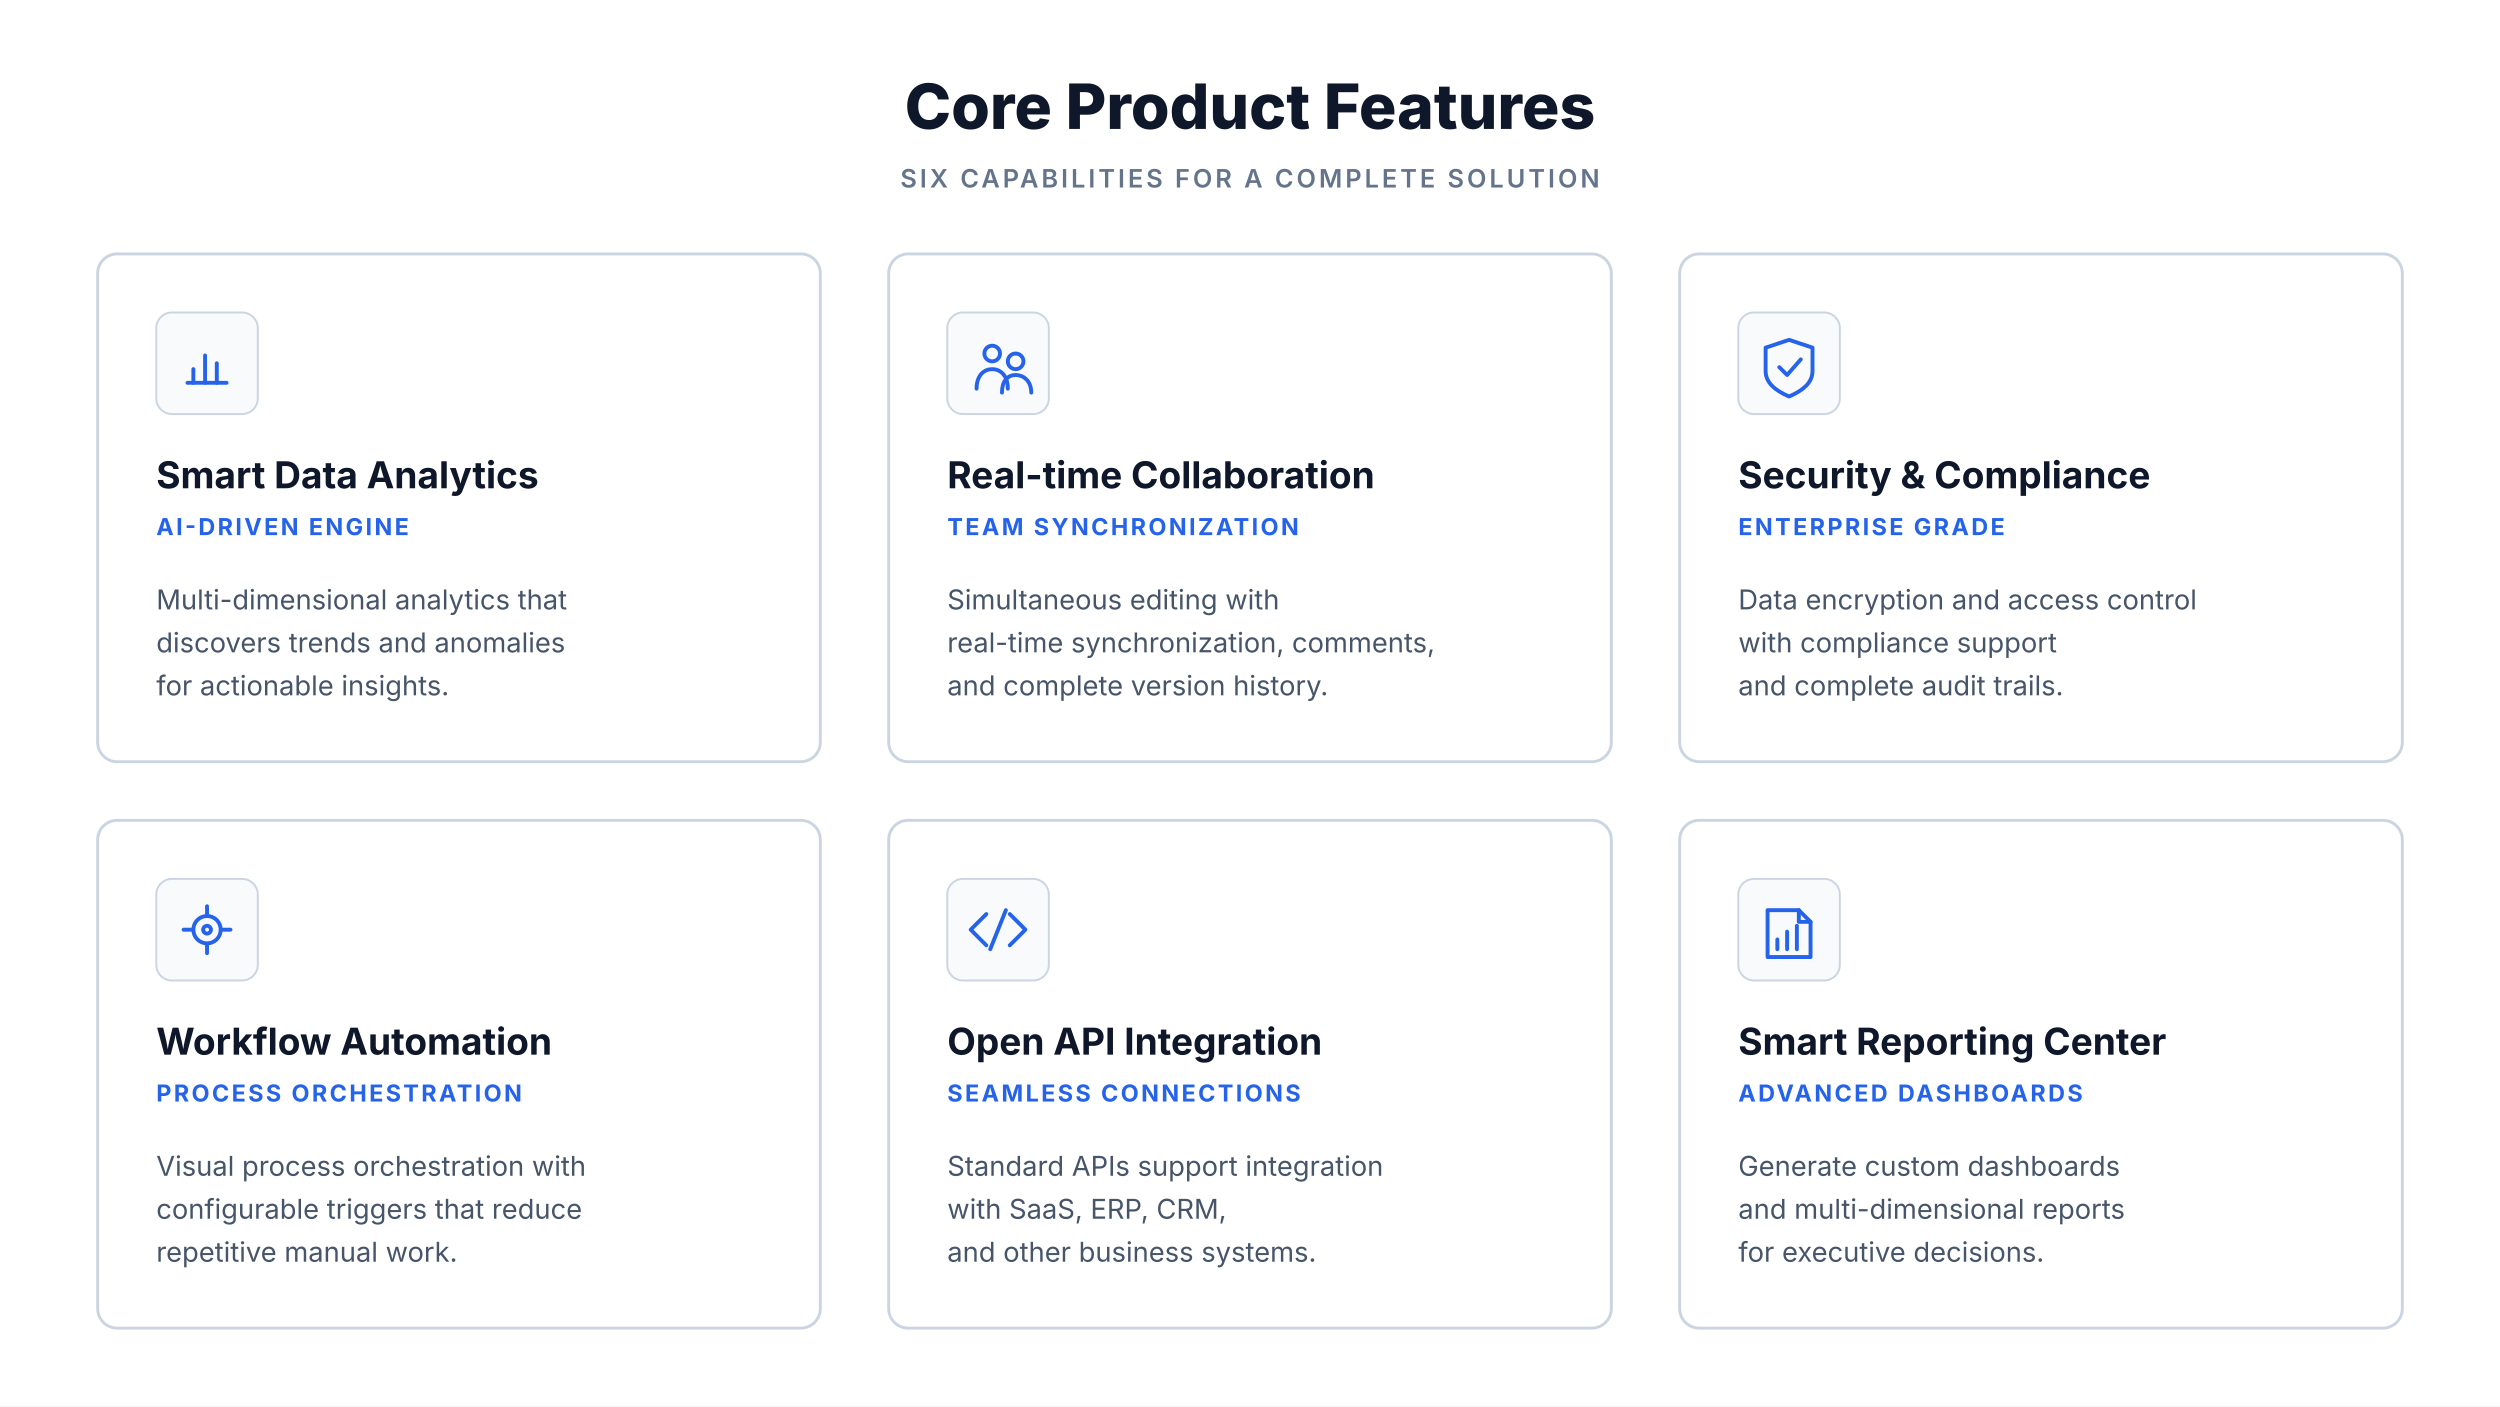
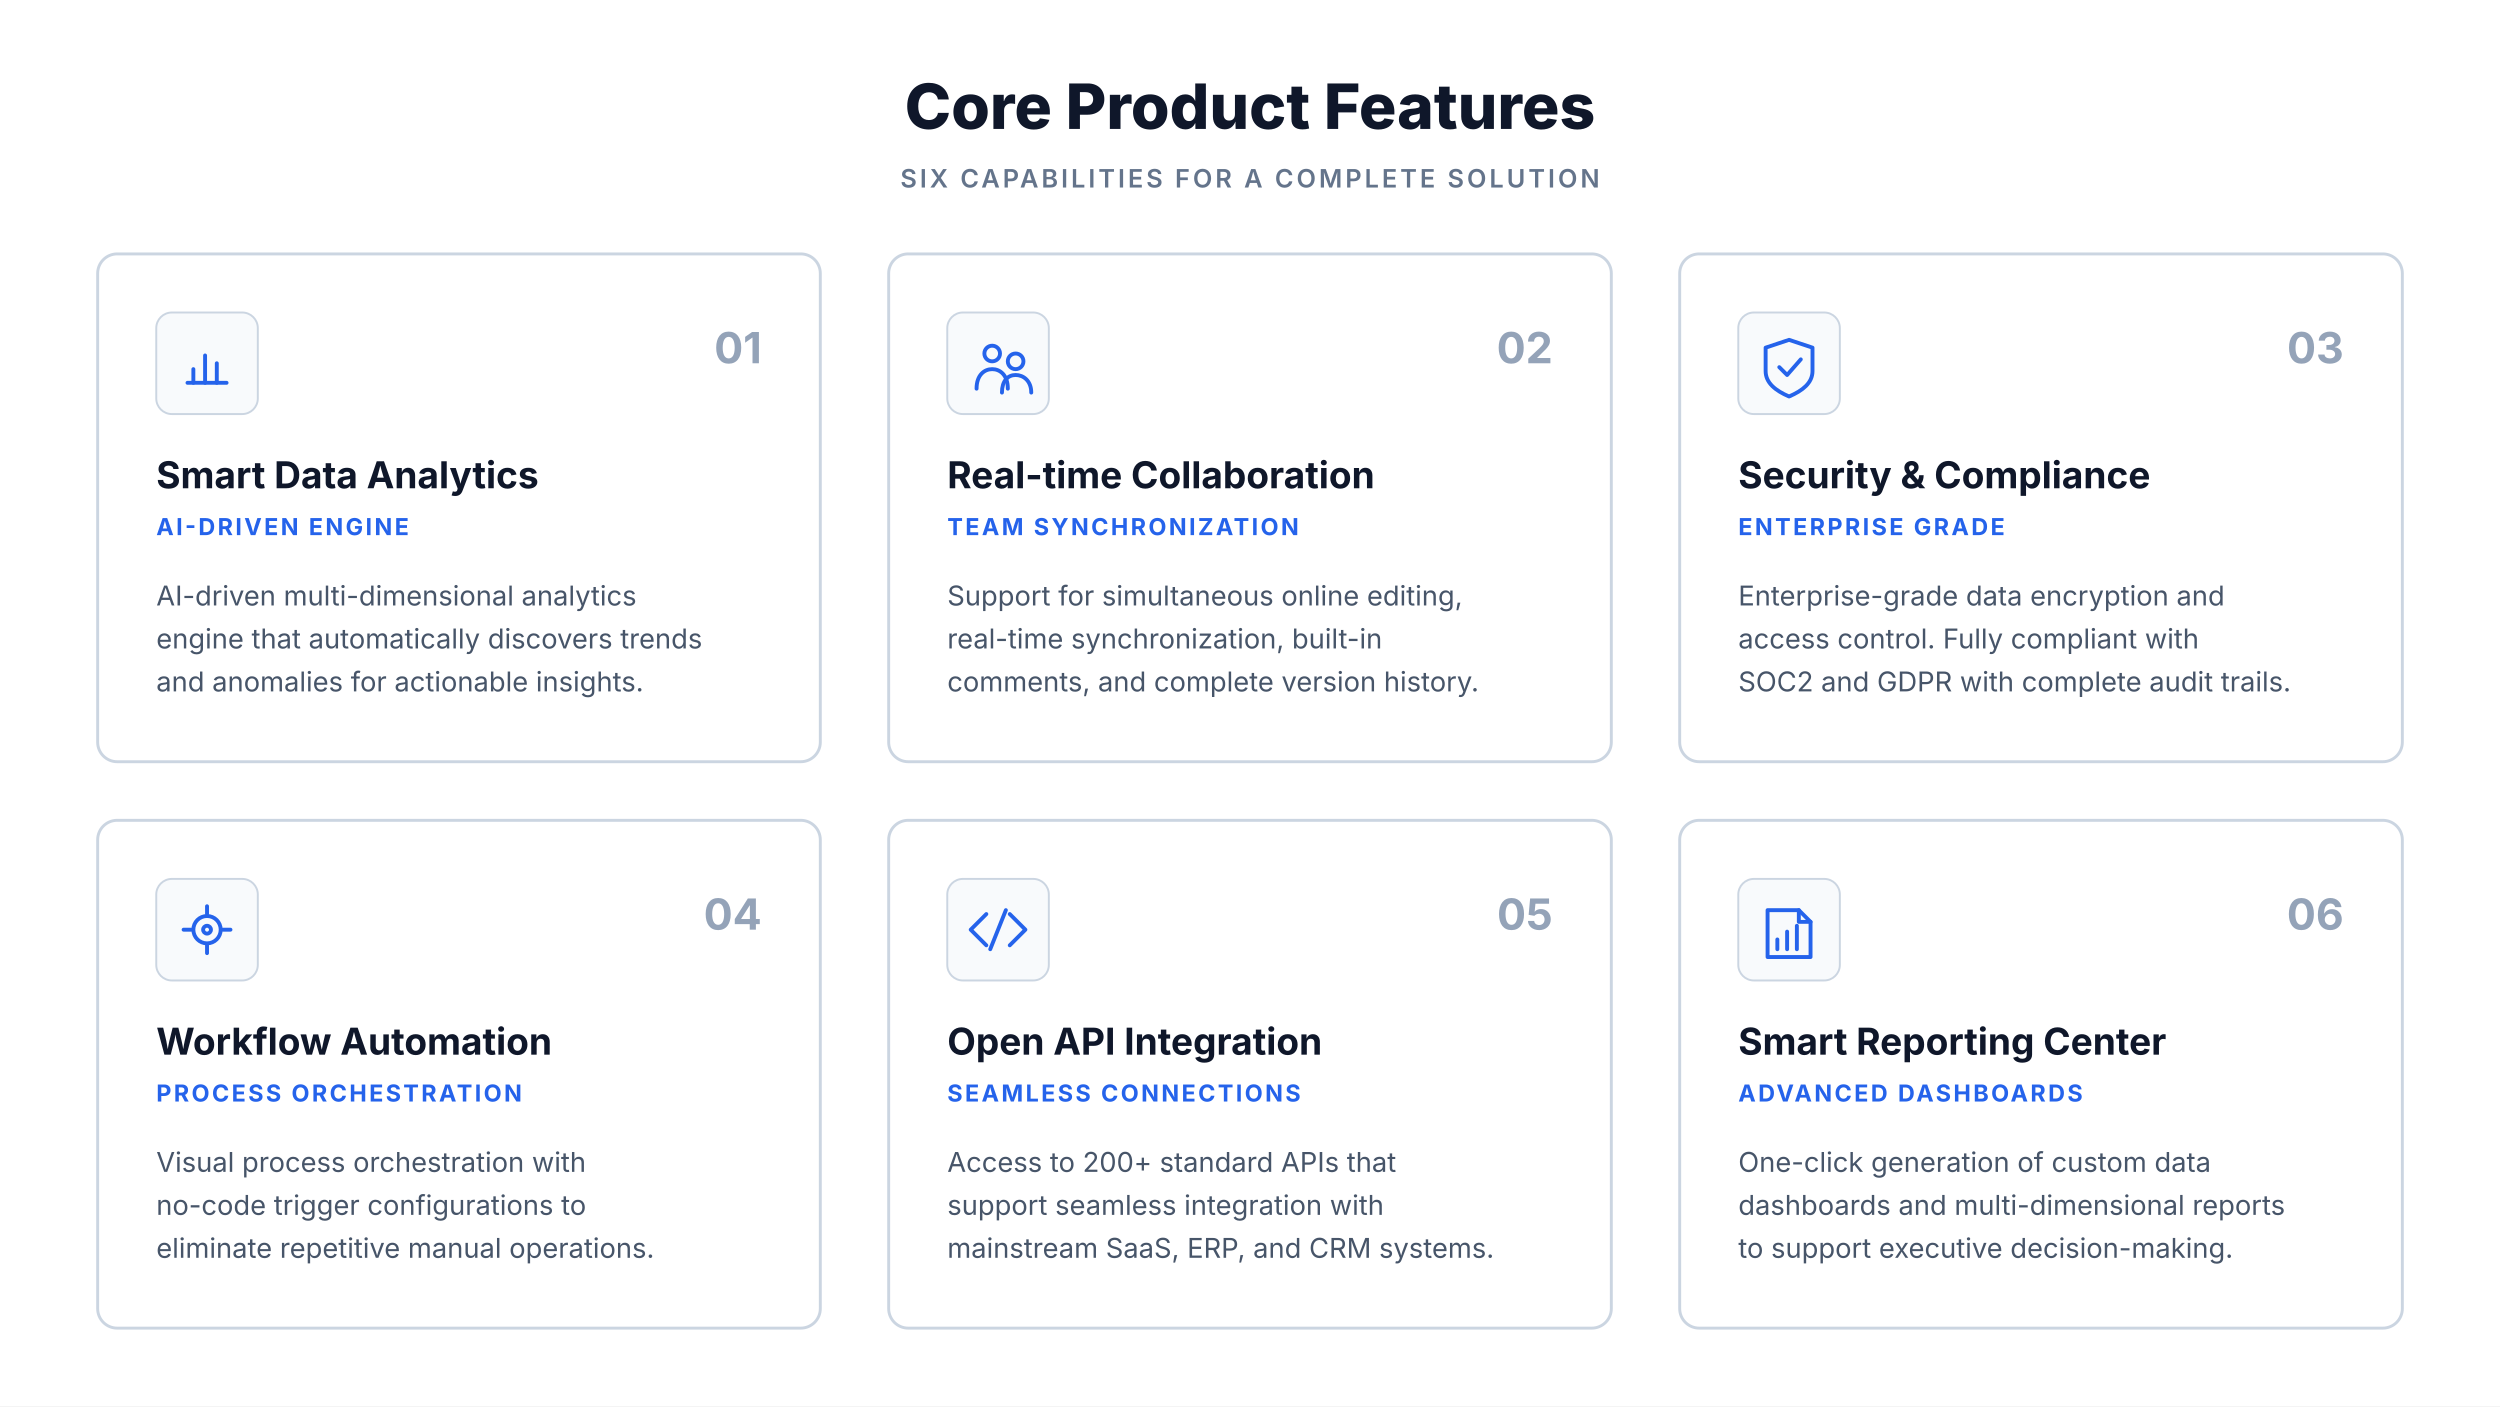
<svg xmlns="http://www.w3.org/2000/svg" viewBox="0 0 1280 720" width="1280" height="720" font-family="-apple-system, BlinkMacSystemFont, 'Segoe UI', 'PingFang SC', 'Microsoft YaHei', sans-serif">
  <rect width="1280" height="720" fill="#FFFFFF" />
  <g id="header" data-pptx-bounds="60 38 1160 72">
    <text x="640" y="66" text-anchor="middle" font-size="32" font-weight="800" fill="#0F172A">Core Product Features</text>
    <text x="640" y="96" text-anchor="middle" font-size="13" font-weight="600" fill="#64748B" letter-spacing="1.5">SIX CAPABILITIES FOR A COMPLETE SOLUTION</text>
  </g>
  <g id="feature-card-1" data-pptx-bounds="50 130 370 260">
    <rect x="50" y="130" width="370" height="260" rx="10" fill="#FFFFFF" stroke="#CBD5E1" stroke-width="1.5" />
    <rect x="80" y="160" width="52" height="52" rx="8" fill="#F8FAFC" stroke="#CBD5E1" />
+     <text x="390" y="186" text-anchor="end" font-size="22" font-weight="700" fill="#94A3B8">01</text>
    <g id="icon-1" transform="translate(106 186)" fill="none" stroke="#2563EB" stroke-width="2" stroke-linecap="round">
      <line x1="-10" y1="10" x2="10" y2="10" />
      <line x1="-7" y1="10" x2="-7" y2="3" />
      <line x1="-1" y1="10" x2="-1" y2="-4" />
      <line x1="5" y1="10" x2="5" y2="0" />
    </g>
    <text x="80" y="250" font-size="19" font-weight="700" fill="#0F172A">Smart Data Analytics</text>
    <text x="80" y="274" font-size="12" font-weight="700" fill="#2563EB" letter-spacing="1.2">AI-DRIVEN ENGINE</text>
-     <text x="80" y="312" font-size="14" fill="#475569">Multi-dimensional analytics that</text>
-     <text x="80" y="334" font-size="14" fill="#475569">discovers trends and anomalies</text>
-     <text x="80" y="356" font-size="14" fill="#475569">for actionable insights.</text>
+     <text x="80" y="310" font-size="14" fill="#475569">
+       <tspan x="80" dy="0">AI-driven multi-dimensional analytics</tspan>
+       <tspan x="80" dy="22">engine that automatically discovers trends</tspan>
+       <tspan x="80" dy="22">and anomalies for actionable insights.</tspan>
+     </text>
  </g>
  <g id="feature-card-2" data-pptx-bounds="455 130 370 260">
    <rect x="455" y="130" width="370" height="260" rx="10" fill="#FFFFFF" stroke="#CBD5E1" stroke-width="1.5" />
    <rect x="485" y="160" width="52" height="52" rx="8" fill="#F8FAFC" stroke="#CBD5E1" />
+     <text x="795" y="186" text-anchor="end" font-size="22" font-weight="700" fill="#94A3B8">02</text>
    <g id="icon-2" fill="none" stroke="#2563EB" stroke-width="2" stroke-linecap="round">
      <circle cx="508" cy="181" r="4" />
      <path d="M 500 199 C 500 192 504 189 508 189 C 512 189 516 192 516 199" />
      <circle cx="520" cy="185" r="4" />
      <path d="M 513 201 C 513 195 516 192 520 192 C 524 192 528 195 528 201" />
    </g>
    <text x="485" y="250" font-size="19" font-weight="700" fill="#0F172A">Real-time Collaboration</text>
    <text x="485" y="274" font-size="12" font-weight="700" fill="#2563EB" letter-spacing="1.2">TEAM SYNCHRONIZATION</text>
-     <text x="485" y="312" font-size="14" fill="#475569">Simultaneous editing with</text>
-     <text x="485" y="334" font-size="14" fill="#475569">real-time synchronization, comments,</text>
-     <text x="485" y="356" font-size="14" fill="#475569">and complete version history.</text>
+     <text x="485" y="310" font-size="14" fill="#475569">
+       <tspan x="485" dy="0">Support for simultaneous online editing,</tspan>
+       <tspan x="485" dy="22">real-time synchronization, built-in</tspan>
+       <tspan x="485" dy="22">comments, and complete version history.</tspan>
+     </text>
  </g>
  <g id="feature-card-3" data-pptx-bounds="860 130 370 260">
    <rect x="860" y="130" width="370" height="260" rx="10" fill="#FFFFFF" stroke="#CBD5E1" stroke-width="1.5" />
    <rect x="890" y="160" width="52" height="52" rx="8" fill="#F8FAFC" stroke="#CBD5E1" />
+     <text x="1200" y="186" text-anchor="end" font-size="22" font-weight="700" fill="#94A3B8">03</text>
    <g id="icon-3" fill="none" stroke="#2563EB" stroke-width="2" stroke-linecap="round" stroke-linejoin="round">
      <path d="M 916 174 L 928 178 V 190 C 928 196 923 200 916 203 C 909 200 904 196 904 190 V 178 Z" />
      <path d="M 911 188 L 915 192 L 922 184" />
    </g>
    <text x="890" y="250" font-size="19" font-weight="700" fill="#0F172A">Security &amp; Compliance</text>
    <text x="890" y="274" font-size="12" font-weight="700" fill="#2563EB" letter-spacing="1.2">ENTERPRISE GRADE</text>
-     <text x="890" y="312" font-size="14" fill="#475569">Data encryption and access control</text>
-     <text x="890" y="334" font-size="14" fill="#475569">with compliance support</text>
-     <text x="890" y="356" font-size="14" fill="#475569">and complete audit trails.</text>
+     <text x="890" y="310" font-size="14" fill="#475569">
+       <tspan x="890" dy="0">Enterprise-grade data encryption and</tspan>
+       <tspan x="890" dy="22">access control. Fully compliant with</tspan>
+       <tspan x="890" dy="22">SOC2 and GDPR with complete audit trails.</tspan>
+     </text>
  </g>
  <g id="feature-card-4" data-pptx-bounds="50 420 370 260">
    <rect x="50" y="420" width="370" height="260" rx="10" fill="#FFFFFF" stroke="#CBD5E1" stroke-width="1.5" />
    <rect x="80" y="450" width="52" height="52" rx="8" fill="#F8FAFC" stroke="#CBD5E1" />
+     <text x="390" y="476" text-anchor="end" font-size="22" font-weight="700" fill="#94A3B8">04</text>
    <g id="icon-4" transform="translate(106 476)" fill="none" stroke="#2563EB" stroke-width="2" stroke-linecap="round">
      <circle r="7" />
      <circle r="2" />
      <line x1="0" y1="-12" x2="0" y2="-8" />
      <line x1="0" y1="8" x2="0" y2="12" />
      <line x1="-12" y1="0" x2="-8" y2="0" />
      <line x1="8" y1="0" x2="12" y2="0" />
    </g>
    <text x="80" y="540" font-size="19" font-weight="700" fill="#0F172A">Workflow Automation</text>
    <text x="80" y="564" font-size="12" font-weight="700" fill="#2563EB" letter-spacing="1.2">PROCESS ORCHESTRATION</text>
-     <text x="80" y="602" font-size="14" fill="#475569">Visual process orchestration with</text>
-     <text x="80" y="624" font-size="14" fill="#475569">configurable triggers that reduce</text>
-     <text x="80" y="646" font-size="14" fill="#475569">repetitive manual work.</text>
+     <text x="80" y="600" font-size="14" fill="#475569">
+       <tspan x="80" dy="0">Visual process orchestration with</tspan>
+       <tspan x="80" dy="22">no-code trigger configurations to</tspan>
+       <tspan x="80" dy="22">eliminate repetitive manual operations.</tspan>
+     </text>
  </g>
  <g id="feature-card-5" data-pptx-bounds="455 420 370 260">
    <rect x="455" y="420" width="370" height="260" rx="10" fill="#FFFFFF" stroke="#CBD5E1" stroke-width="1.5" />
    <rect x="485" y="450" width="52" height="52" rx="8" fill="#F8FAFC" stroke="#CBD5E1" />
+     <text x="795" y="476" text-anchor="end" font-size="22" font-weight="700" fill="#94A3B8">05</text>
    <g id="icon-5" fill="none" stroke="#2563EB" stroke-width="2" stroke-linecap="round" stroke-linejoin="round">
      <polyline points="505,468 497,476 505,484" />
      <polyline points="517,468 525,476 517,484" />
      <line x1="515" y1="466" x2="507" y2="486" />
    </g>
    <text x="485" y="540" font-size="19" font-weight="700" fill="#0F172A">Open API Integration</text>
    <text x="485" y="564" font-size="12" font-weight="700" fill="#2563EB" letter-spacing="1.2">SEAMLESS CONNECTIONS</text>
-     <text x="485" y="602" font-size="14" fill="#475569">Standard APIs support integration</text>
-     <text x="485" y="624" font-size="14" fill="#475569">with SaaS, ERP, CRM,</text>
-     <text x="485" y="646" font-size="14" fill="#475569">and other business systems.</text>
+     <text x="485" y="600" font-size="14" fill="#475569">
+       <tspan x="485" dy="0">Access to 200+ standard APIs that</tspan>
+       <tspan x="485" dy="22">support seamless integration with</tspan>
+       <tspan x="485" dy="22">mainstream SaaS, ERP, and CRM systems.</tspan>
+     </text>
  </g>
  <g id="feature-card-6" data-pptx-bounds="860 420 370 260">
    <rect x="860" y="420" width="370" height="260" rx="10" fill="#FFFFFF" stroke="#CBD5E1" stroke-width="1.5" />
    <rect x="890" y="450" width="52" height="52" rx="8" fill="#F8FAFC" stroke="#CBD5E1" />
+     <text x="1200" y="476" text-anchor="end" font-size="22" font-weight="700" fill="#94A3B8">06</text>
    <g id="icon-6" fill="none" stroke="#2563EB" stroke-width="2" stroke-linecap="round" stroke-linejoin="round">
      <path d="M 905 466 H 921 L 927 472 V 490 H 905 Z" />
      <path d="M 921 466 V 472 H 927" />
      <line x1="910" y1="486" x2="910" y2="481" />
      <line x1="915" y1="486" x2="915" y2="477" />
      <line x1="920" y1="486" x2="920" y2="474" />
    </g>
    <text x="890" y="540" font-size="19" font-weight="700" fill="#0F172A">Smart Reporting Center</text>
    <text x="890" y="564" font-size="12" font-weight="700" fill="#2563EB" letter-spacing="1.2">ADVANCED DASHBOARDS</text>
-     <text x="890" y="602" font-size="14" fill="#475569">Generate custom dashboards</text>
-     <text x="890" y="624" font-size="14" fill="#475569">and multi-dimensional reports</text>
-     <text x="890" y="646" font-size="14" fill="#475569">for executive decisions.</text>
+     <text x="890" y="600" font-size="14" fill="#475569">
+       <tspan x="890" dy="0">One-click generation of custom data</tspan>
+       <tspan x="890" dy="22">dashboards and multi-dimensional reports</tspan>
+       <tspan x="890" dy="22">to support executive decision-making.</tspan>
+     </text>
  </g>
</svg>
